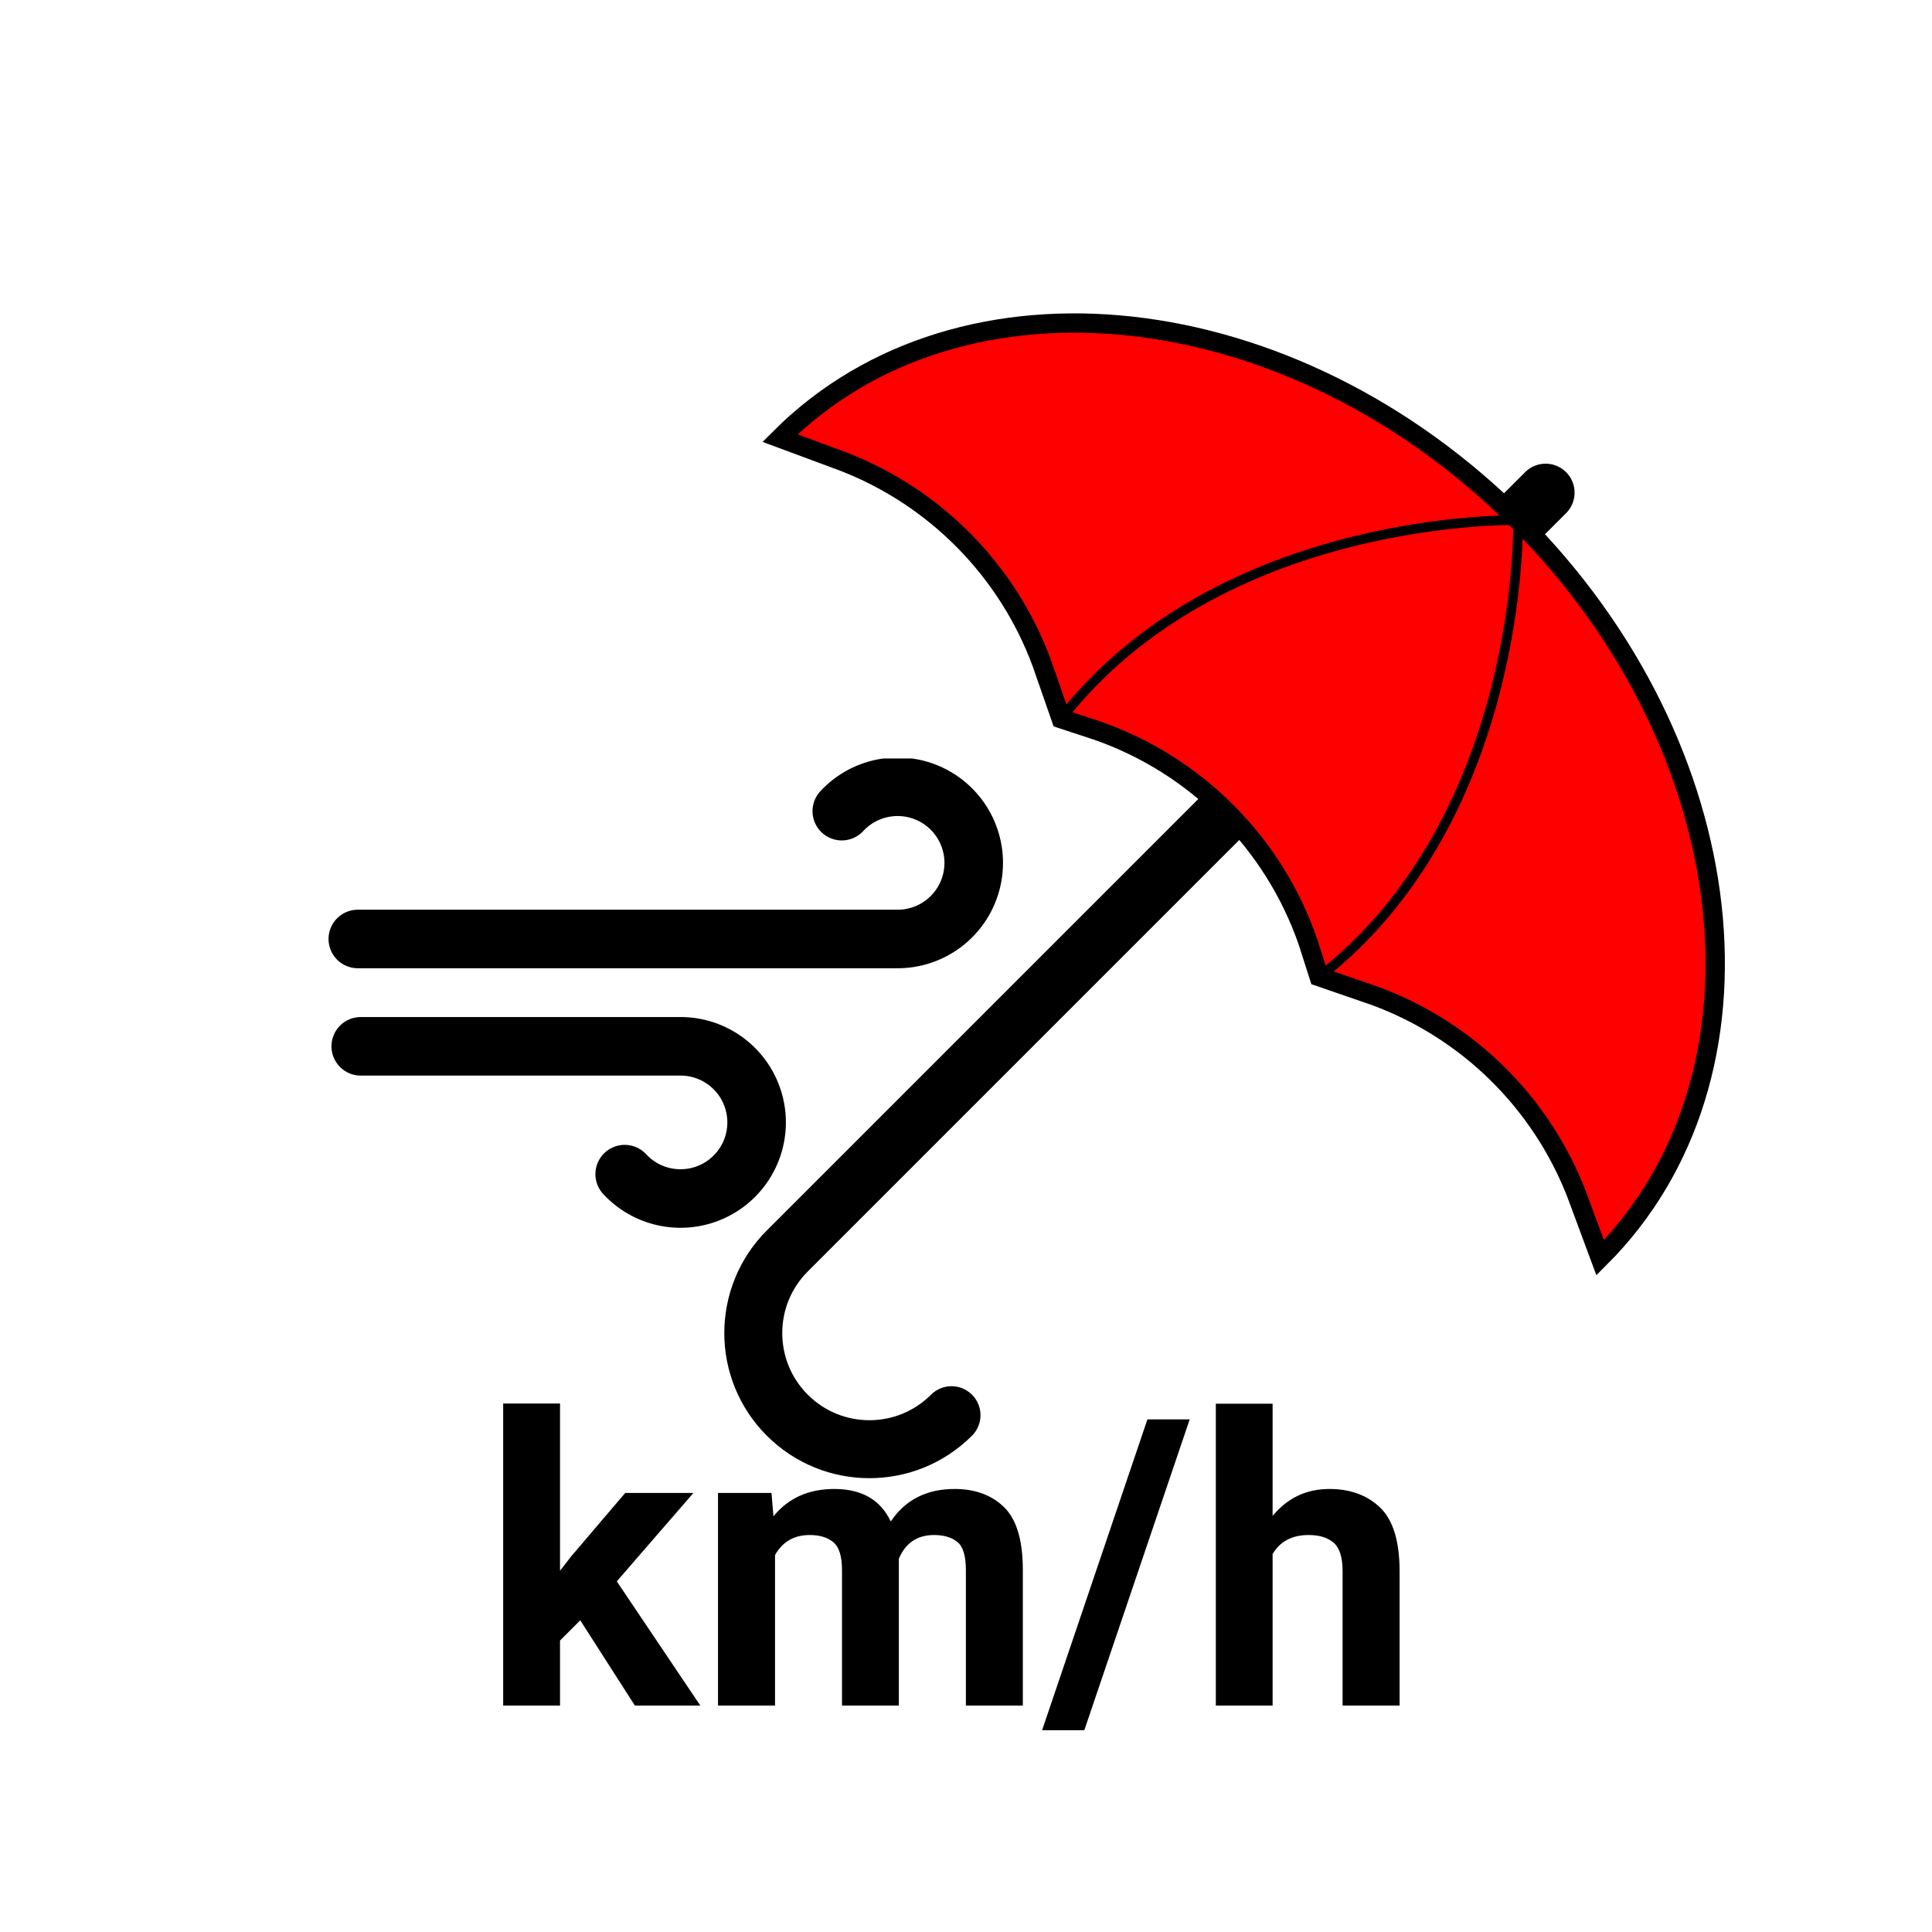
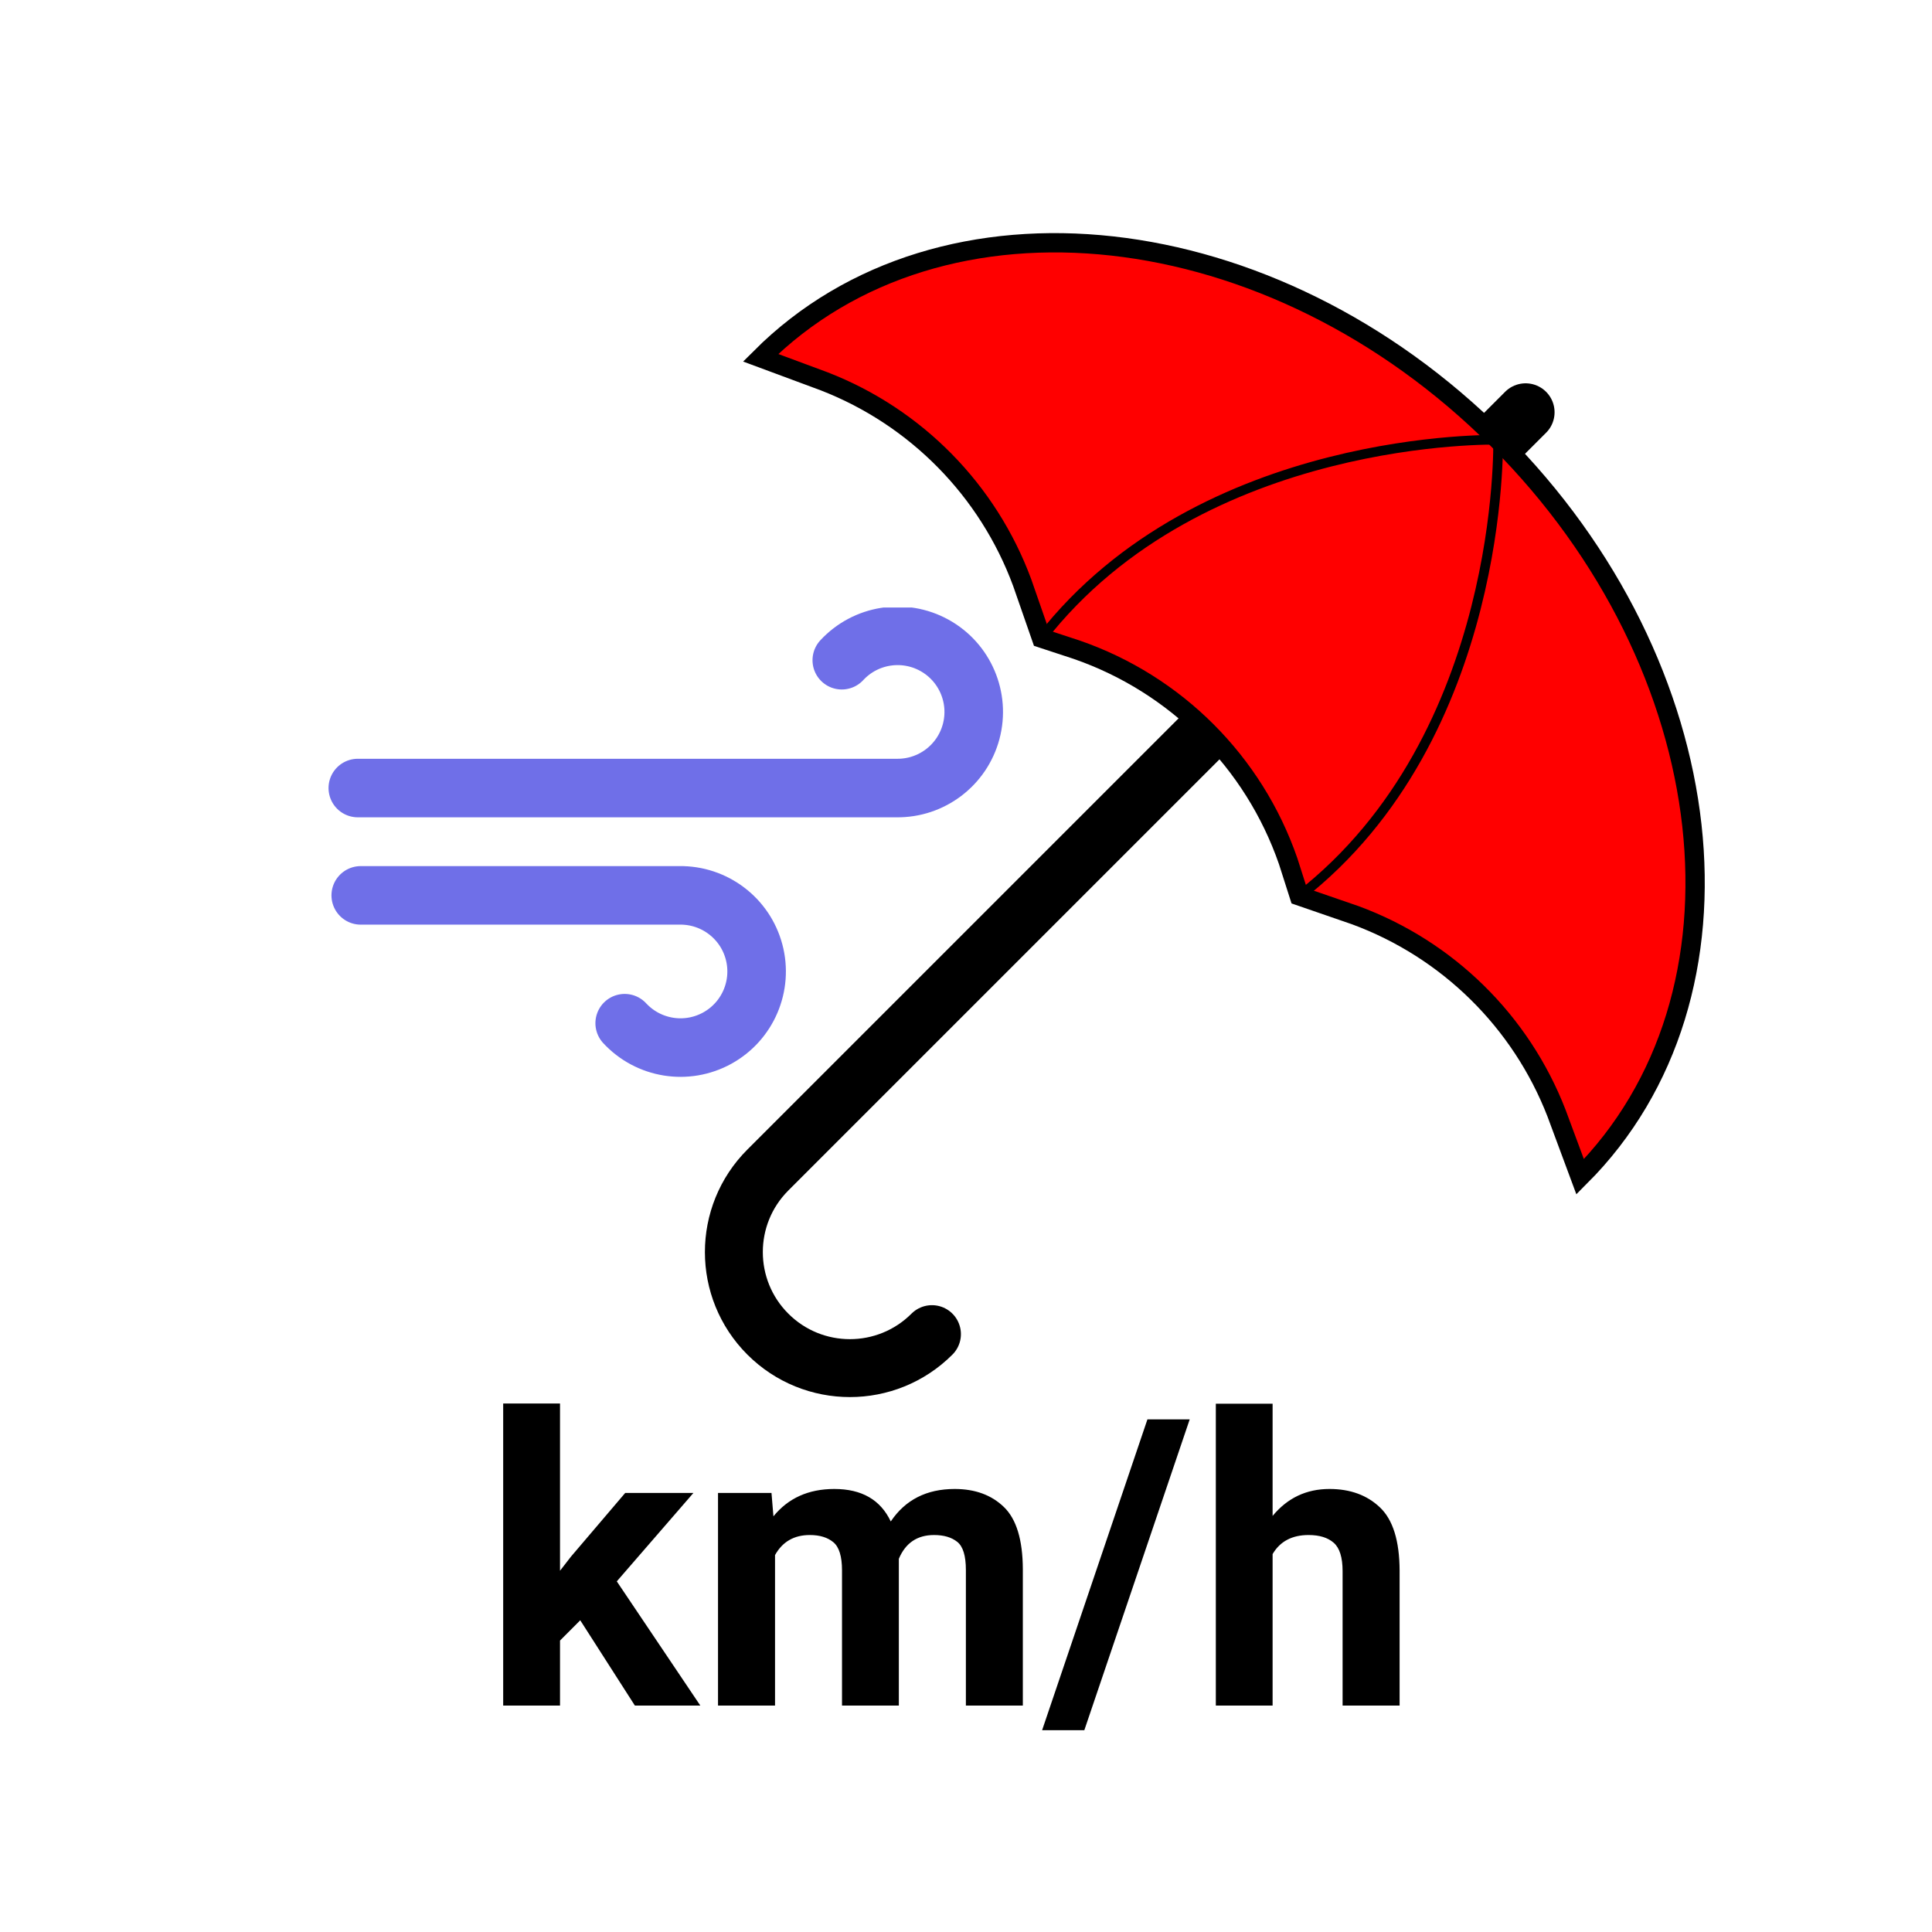
<svg xmlns="http://www.w3.org/2000/svg" xmlns:xlink="http://www.w3.org/1999/xlink" viewBox="0 0 512 512">
-   <symbol id="umberella" viewBox="23 67 400 400">
+   <symbol id="umberella" viewBox="23 87 430 370">
    <path fill="none" stroke="black" stroke-linecap="round" stroke-linejoin="round" stroke-width="12" d="M220 360a24 24 0 11-34-34l1.8-1.8L343 169" />
    <path fill="red" stroke="black" stroke-miterlimit="10" stroke-width="4" d="M354.3 327.4c37.5-37.5 29.9-105.8-17-152.7        s-115.3-54.5-152.8-17l13.2 4.9        a71.2 71.2 0 0141 41.7l4 11.5        7.3 2.4a70.9 70.9 0 0143.8 43.8        l2.3 7.2 11.6 4a71.1 71.1 0 0141.7 41Z" />
    <path fill="none" stroke="black" stroke-linecap="round" stroke-linejoin="round" stroke-width="2" d="M296.1 269.3        c42.7-33.2 41.2-94.6 41.2-94.6        s-61.4-1.5-94.6 41.1" />
  </symbol>
  <symbol id="arc-pair" viewBox="50 0 258 396">
-     <path fill="none" stroke="black" stroke-linecap="round" stroke-miterlimit="10" stroke-width="12" d="M105.2 10.8A15.6 15.6 0 11116.4 37H6" />
-     <path fill="none" stroke="black" stroke-linecap="round" stroke-miterlimit="10" stroke-width="12" d="M60.7 85.2A15.6 15.6 0 1071.9 59H6.6" />
+     <path fill="none" stroke="#6f6fe8" stroke-linecap="round" stroke-miterlimit="10" stroke-width="12" d="M105.2 10.8A15.6 15.6 0 11116.4 37H6" />
+     <path fill="none" stroke="#6f6fe8" stroke-linecap="round" stroke-miterlimit="10" stroke-width="12" d="M60.7 85.2A15.6 15.6 0 1071.9 59H6.6" />
  </symbol>
-   <use xlink:href="#arc-pair" transform="translate(62.5 201)" />
-   <use xlink:href="#umberella" />
+   <use xlink:href="#arc-pair" transform="translate(62.5 161)" />
+   <use xlink:href="#umberella" width="550" transform="translate(-5 -15)" />
  <text x="252" y="452" fill="black" font-size="106.667px" font-weight="bold" font-family="Roboto" text-anchor="middle">
    km/h
  </text>
</svg>
